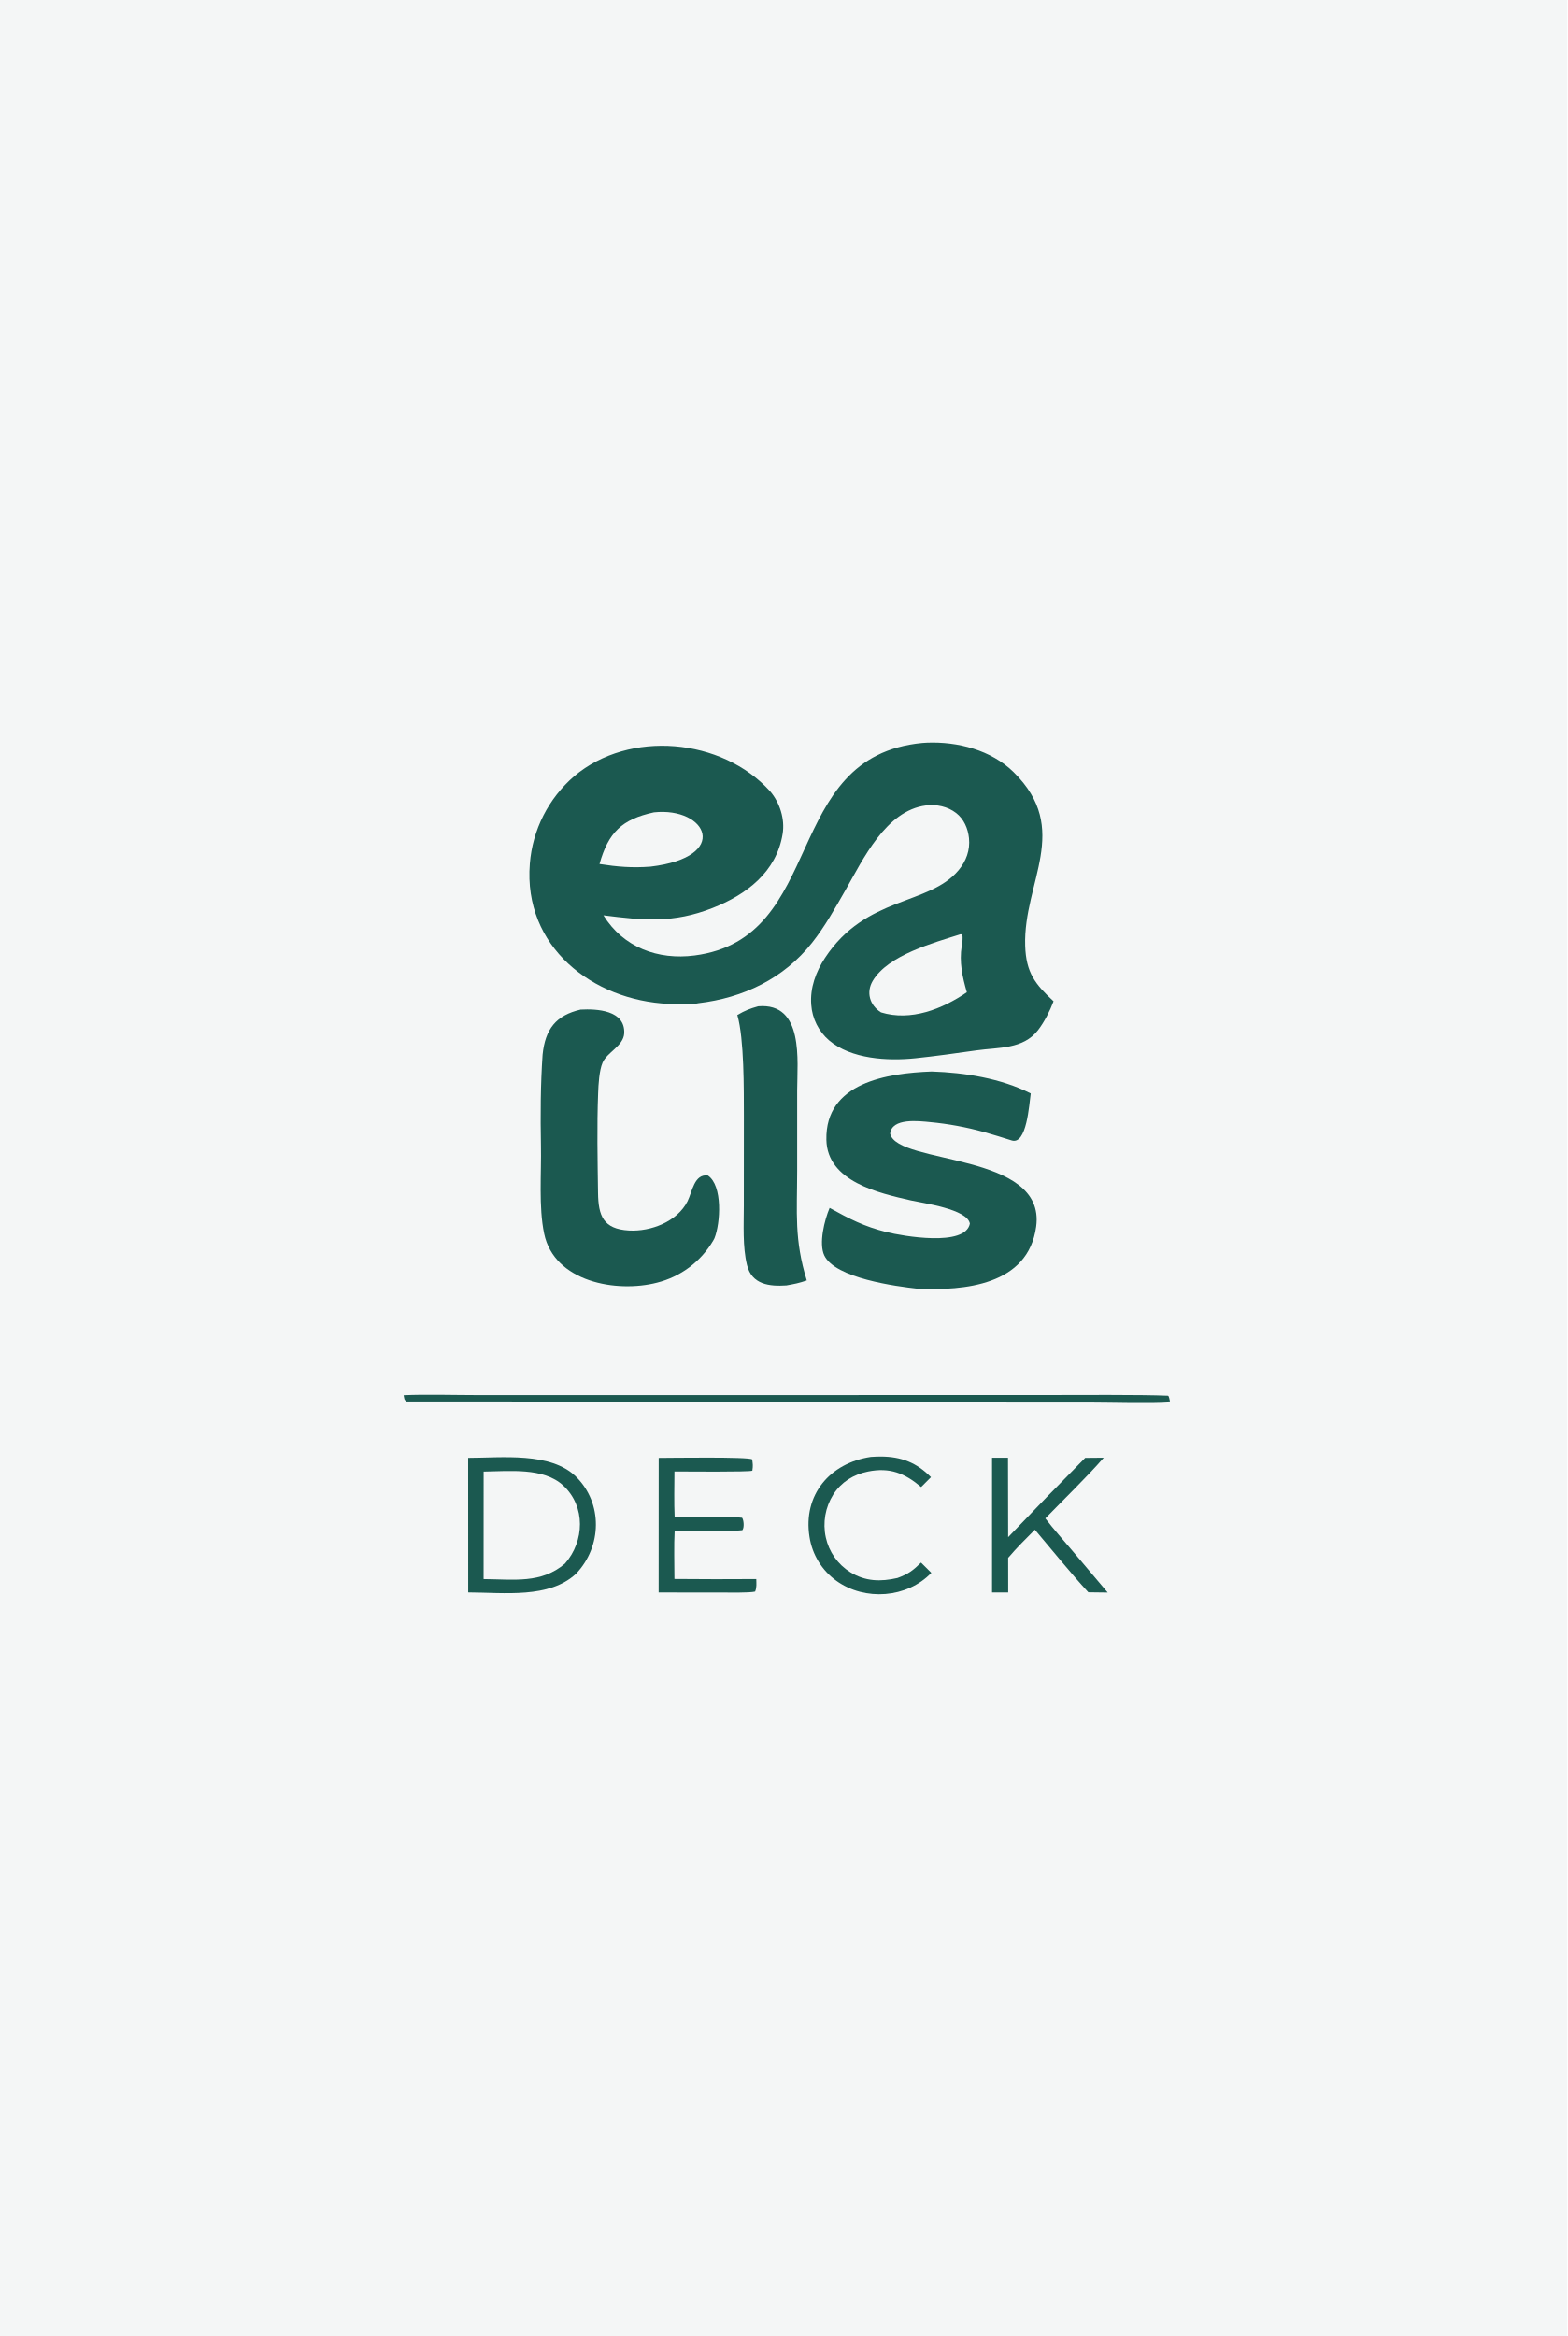
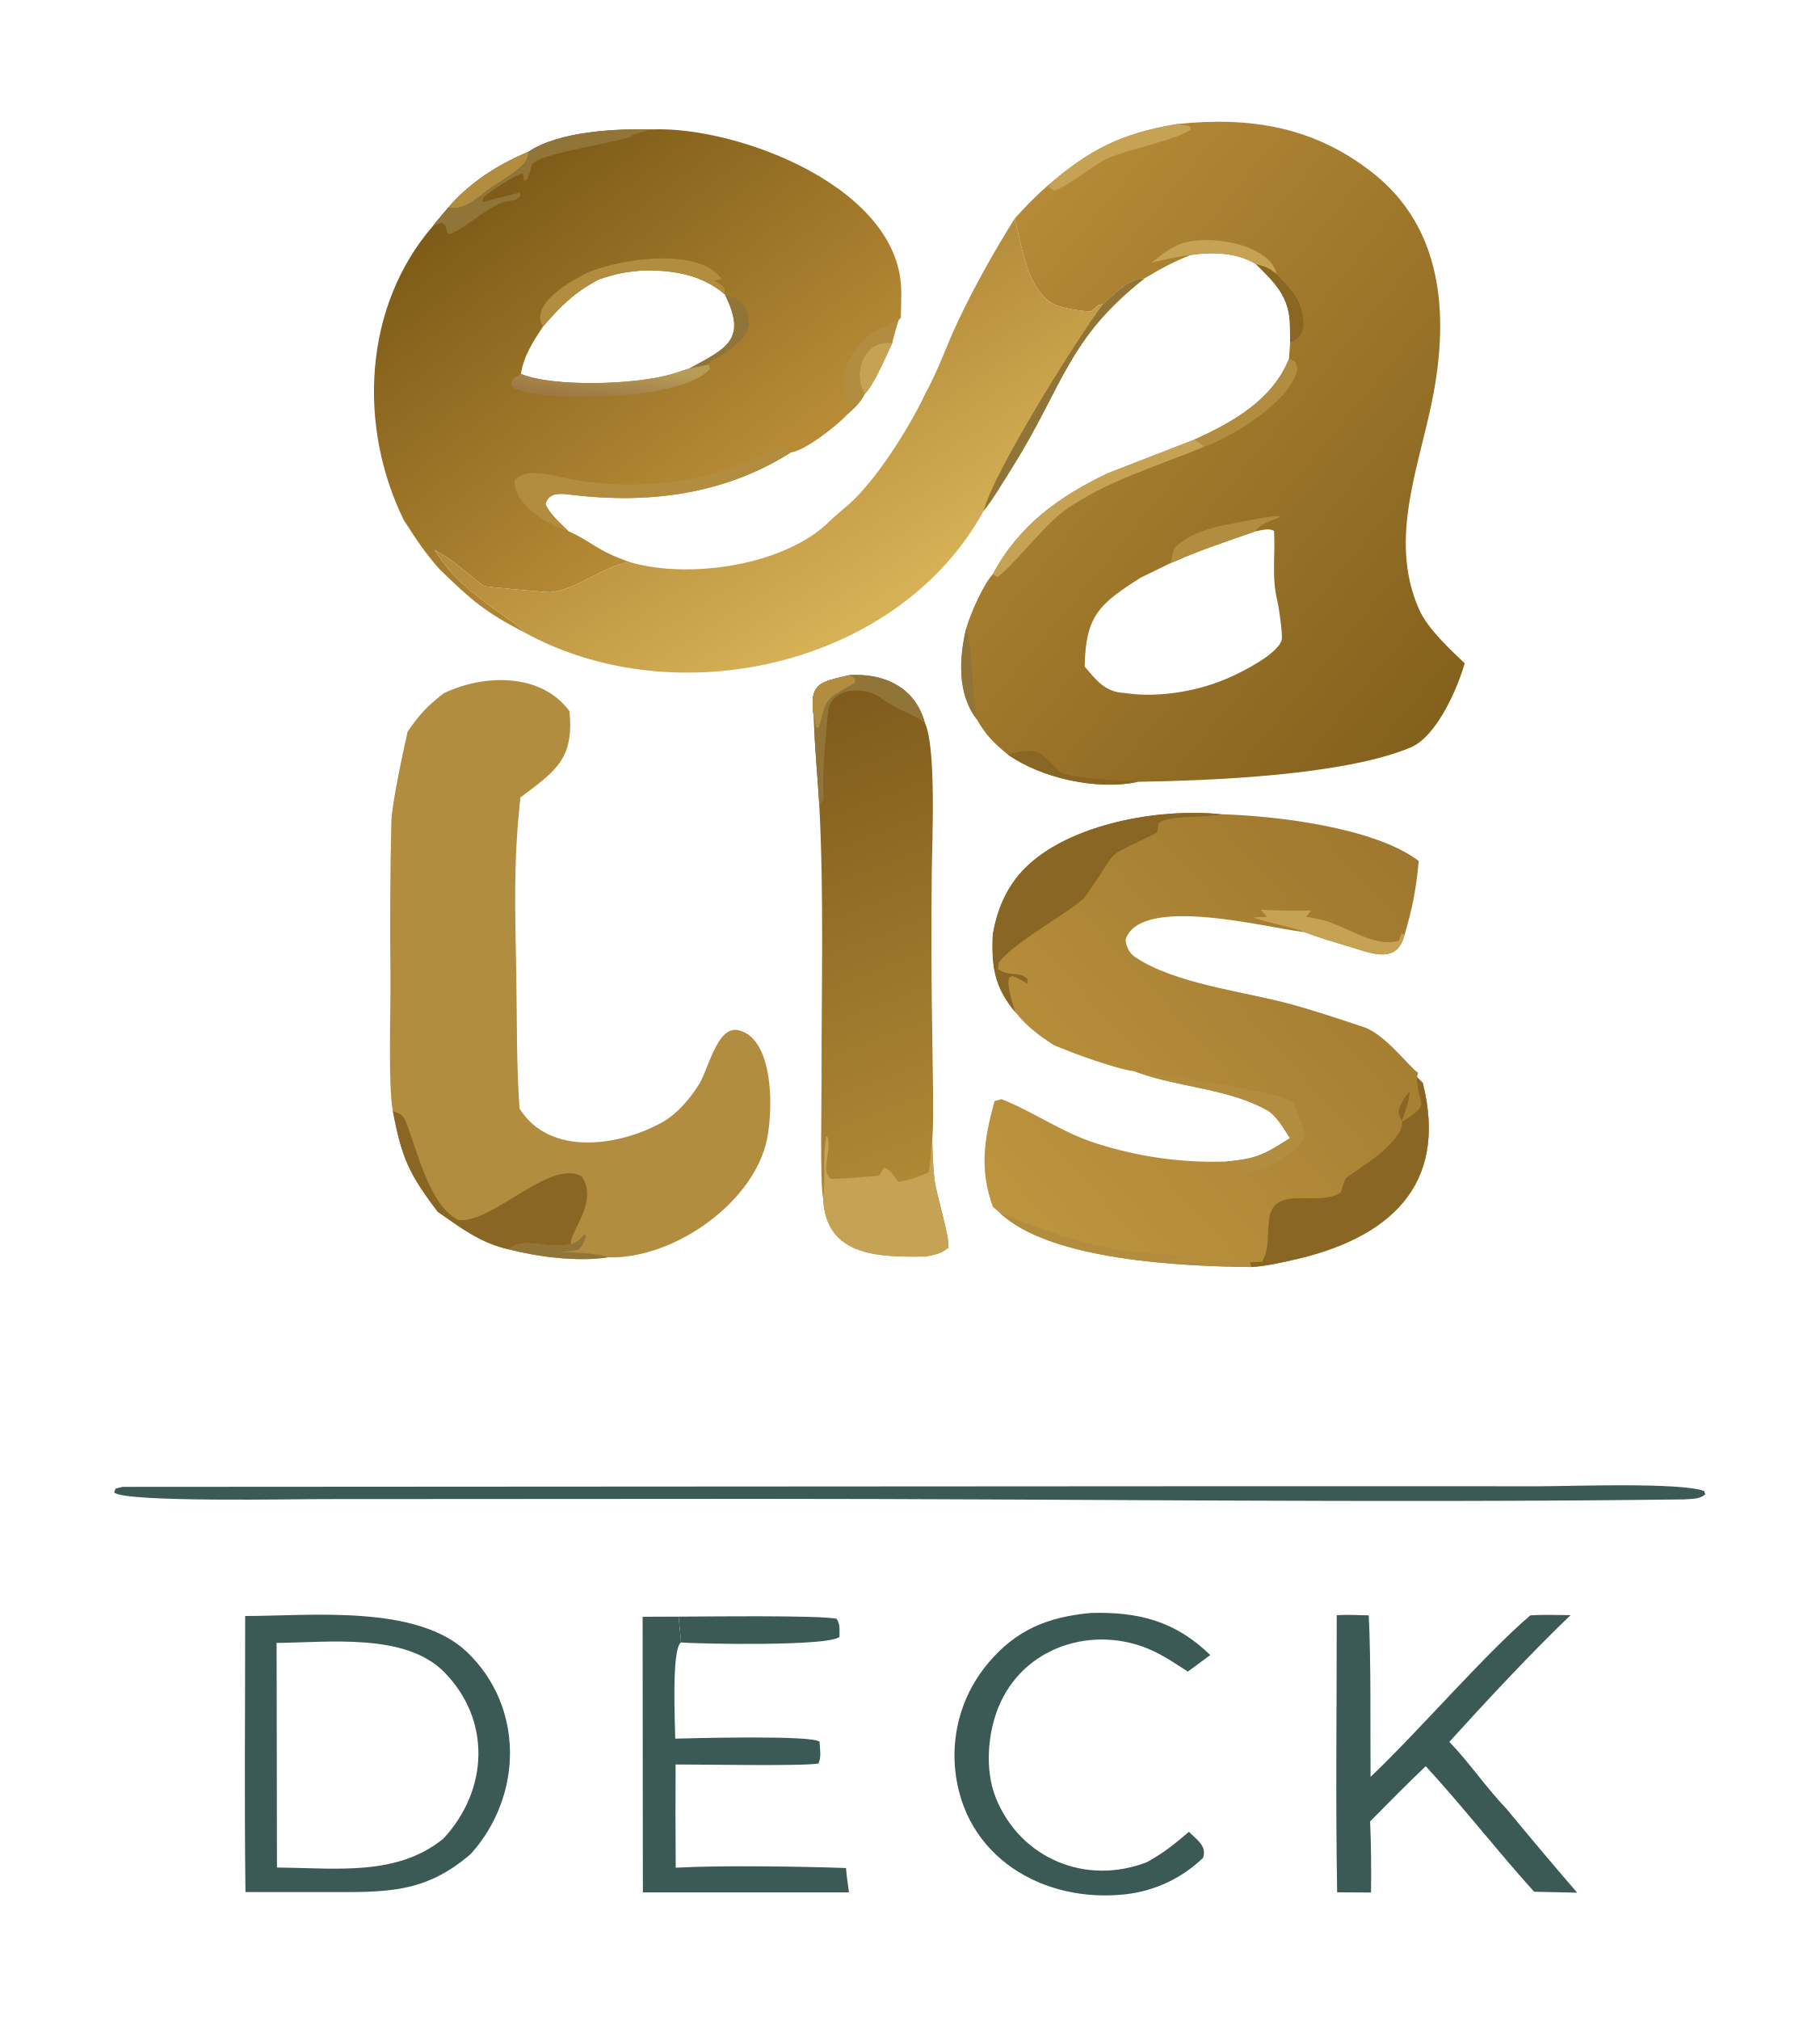
- <svg xmlns="http://www.w3.org/2000/svg" width="848" height="1264" viewBox="0 0 848 1264">
-   <path fill="#F4F6F6" d="M0 0L848 0L848 1264L0 1264L0 0Z" />
-   <path fill="#1B5950" d="M499.01 402.027C499.813 401.955 500.618 401.903 501.424 401.871C518.168 401.19 536.289 405.855 548.421 417.788C580.001 448.847 553.615 477.196 554.699 511.728C555.159 526.376 560.165 532.571 570.047 541.782C568.108 546.99 565.019 553.05 561.647 557.412C553.599 567.825 540.21 566.665 528.434 568.335C517.51 569.883 506.375 571.467 495.322 572.621C480.284 574.19 460.566 573.102 448.594 562.939C442.927 558.073 439.448 551.137 438.939 543.685C438.223 534.521 441.444 525.807 446.423 518.248C468.61 484.566 502.667 490.053 518.67 470.852C522.783 465.918 524.954 460.009 524.299 453.565C523.769 448.337 521.576 443.209 517.349 439.929C512.8 436.398 506.667 435.093 501.017 435.817C479.288 438.601 466.963 464.994 457.32 481.869C451.786 491.553 446.32 501.335 439.388 510.112C424.067 529.508 402.141 539.97 377.859 542.822C374.305 543.735 365.675 543.366 361.789 543.189C320.629 541.31 283.067 512.296 286.675 467.342C288.126 449.003 296.764 431.98 310.708 419.979C340.508 394.82 390.613 399.262 416.746 428.223C421.955 434.341 424.745 443.182 423.466 451.157C420.133 471.928 403.675 484.209 385.52 491.317C364.156 499.682 348.216 498.007 326.497 495.273C337.259 512.69 356.114 519.557 375.743 517.014C447.777 507.683 422.286 409.332 499.01 402.027Z" />
-   <path fill="#F4F6F6" d="M519.771 505.501L520.546 505.682C521.196 507.136 520.643 510.105 520.368 511.823C518.966 520.554 520.694 528.512 523.135 536.904C509.879 545.984 492.849 552.747 476.706 547.802C470.459 543.878 468.592 536.862 472.21 530.742C480.483 516.747 505.28 510.11 519.771 505.501Z" />
-   <path fill="#F4F6F6" d="M353.791 439.561C382.479 436.461 395.694 463.728 351.937 468.933C342.064 469.677 334.058 469.021 324.366 467.503C329.196 450.376 336.501 443.338 353.791 439.561Z" />
-   <path fill="#1B5950" d="M504.071 579.8C521.911 580.368 541.673 583.505 557.705 591.666C556.851 597.455 555.596 619.745 547.349 617.076C542.858 615.623 537.033 613.865 532.364 612.542C522.835 609.902 513.092 608.106 503.248 607.177C497.206 606.586 482.445 604.764 481.638 613.472C485.669 630.396 566.186 623.269 560.638 663.746C556.262 695.672 521.462 698.359 496.69 697.325C485.025 696.058 451.881 691.67 445.995 679.302C442.922 672.844 446.093 660.092 448.889 653.584C459.574 659.509 467.665 663.702 479.606 666.651C488.443 668.834 522.23 674.838 524.774 662.122C523.515 654.231 499.525 651.042 492.93 649.543C475.516 645.585 447.6 639.362 447.128 616.742C446.481 585.732 480.061 580.697 504.071 579.8Z" />
-   <path fill="#1B5950" d="M314.143 546.296C322.874 545.827 338.374 546.551 337.737 559.176C337.292 566.009 328.509 569.327 326.048 574.976C324.227 579.156 323.776 586.862 323.627 591.501C322.932 609.626 323.334 627.262 323.572 645.427C323.735 657.825 326.378 665.035 340.31 665.822C352.126 666.49 366.489 661.012 372.016 649.948C374.523 644.93 375.602 635.032 383.01 636.066C391.123 641.522 389.821 661.897 386.575 670.011C386.352 670.427 386.128 670.843 385.905 671.26C379.231 682.64 368.255 690.852 355.454 694.044C333.604 699.675 299.896 693.68 294.424 667.514C291.379 652.952 292.976 634.903 292.684 619.857C292.372 603.8 292.461 586.712 293.58 570.665C295.008 556.816 300.825 549.377 314.143 546.296Z" />
-   <path fill="#1B5950" d="M253.301 788.839C271.386 788.814 298.013 785.553 311.67 799.041C326.246 813.437 325.742 836.759 311.672 851.551C297.111 865.052 272.975 861.746 253.321 861.655L253.301 788.839Z" />
-   <path fill="#F4F6F6" d="M261.678 796.267C275.427 796.107 294.052 793.891 304.775 803.839C316.952 815.134 316.327 833.93 305.687 846.044C292.817 857.009 278.107 854.572 261.656 854.439L261.678 796.267Z" />
-   <path fill="#1B5950" d="M410.242 544.5C435.119 542.408 431.362 573.975 431.321 589.925L431.323 633.433C431.284 656.636 429.681 670.563 436.526 692.83C432.135 694.319 429.933 694.731 425.457 695.526C416.402 696.131 406.789 695.117 404.191 684.534C401.747 674.58 402.449 662.762 402.459 652.479L402.487 603.638C402.448 589.707 402.704 562.25 398.95 549.219C403.195 546.766 405.563 545.811 410.242 544.5Z" />
-   <path fill="#1B5950" d="M536.768 788.774L545.405 788.78L545.483 831.761C559.245 817.326 573.141 803.019 587.168 788.842L597.21 788.754C588.514 798.777 575.042 811.871 565.594 821.597C569.734 827.057 575.93 833.986 580.454 839.369L599.354 861.724L588.871 861.586C579.458 851.379 569.049 838.451 559.943 827.717C554.895 832.782 550.136 837.479 545.488 842.941L545.51 861.673L536.768 861.665L536.768 788.774Z" />
-   <path fill="#1B5950" d="M356.396 788.859C362.126 788.847 405.353 788.171 406.987 789.682C407.336 792.313 407.495 793.055 407.071 795.777C405.569 796.564 369.541 796.21 364.924 796.209C364.884 804.264 364.671 813.016 365.032 821.009C371.948 820.995 396.559 820.414 401.529 821.252C402.478 822.569 402.759 826.674 401.653 827.987C394.411 828.886 373.19 828.307 365.035 828.282C364.596 836.11 364.904 846.373 364.915 854.378C379.677 854.52 394.439 854.534 409.202 854.422C409.246 856.939 409.507 858.894 408.571 861.2C405.401 861.972 393.874 861.717 389.982 861.716L356.369 861.684L356.396 788.859Z" />
-   <path fill="#1B5950" d="M218.387 754.966C230.136 754.406 245.699 754.888 257.889 754.89L335.74 754.909L568.847 754.853C581.876 754.855 617.39 754.592 631.903 755.233C632.53 755.261 632.787 757.308 633.034 758.327C623 759.131 600.382 758.424 589.384 758.423L499.099 758.409L220.009 758.376C218.488 757.229 218.953 757.383 218.387 754.966Z" />
-   <path fill="#1B5950" d="M471.169 788.321C472.954 788.193 474.742 788.124 476.532 788.115C487.669 788.151 495.95 791.423 503.73 799.298L498.402 804.636C489.53 797.144 481.416 793.86 469.632 796.248C461.794 797.835 455.233 801.889 450.867 808.679C446.526 815.576 445.068 823.902 446.808 831.863C448.503 839.684 453.293 846.486 460.085 850.717C468.278 855.761 476.495 855.929 485.576 853.845C491.464 851.709 493.935 849.814 498.35 845.51L503.925 851.055C490.724 864.826 467.924 866.393 452.6 855.41C444.723 849.766 439.457 841.182 437.995 831.602C434.374 808.881 448.993 791.664 471.169 788.321Z" />
+ <svg xmlns="http://www.w3.org/2000/svg" width="382" height="424" viewBox="322.44 306.21 382.47 423.60">
+   <defs>
+     <linearGradient id="gradient_0" gradientUnits="userSpaceOnUse" x1="629.083" y1="449.851" x2="525.98" y2="364.621">
+       <stop offset="0" stop-color="#84611D" />
+       <stop offset="1" stop-color="#B58A37" />
+     </linearGradient>
+   </defs>
+   <defs>
+     <linearGradient id="gradient_1" gradientUnits="userSpaceOnUse" x1="426.208" y1="343.817" x2="476.742" y2="409.951">
+       <stop offset="0" stop-color="#7D5B18" />
+       <stop offset="1" stop-color="#B88C37" />
+     </linearGradient>
+   </defs>
+   <defs>
+     <linearGradient id="gradient_2" gradientUnits="userSpaceOnUse" x1="448.976" y1="382.153" x2="447.945" y2="389.41">
+       <stop offset="0" stop-color="#B69C56" />
+       <stop offset="1" stop-color="#9E7944" />
+     </linearGradient>
+   </defs>
+   <defs>
+     <linearGradient id="gradient_3" gradientUnits="userSpaceOnUse" x1="618.298" y1="486.222" x2="535.009" y2="561.336">
+       <stop offset="0" stop-color="#9F772E" />
+       <stop offset="1" stop-color="#BD953F" />
+     </linearGradient>
+   </defs>
+   <defs>
+     <linearGradient id="gradient_4" gradientUnits="userSpaceOnUse" x1="478.761" y1="388.928" x2="506.903" y2="433.69">
+       <stop offset="0" stop-color="#B68D3C" />
+       <stop offset="1" stop-color="#D6B156" />
+     </linearGradient>
+   </defs>
+   <defs>
+     <linearGradient id="gradient_5" gradientUnits="userSpaceOnUse" x1="486.702" y1="455.976" x2="523.19" y2="549.816">
+       <stop offset="0" stop-color="#7F5B1C" />
+       <stop offset="1" stop-color="#AF8835" />
+     </linearGradient>
+   </defs>
+   <path fill="url(#gradient_0)" d="M569.883 331.818C585.277 330.211 598.784 332.363 611.183 342.224C625.512 353.621 626.915 371.276 623.822 388.204C621.095 403.131 614.043 418.85 620.779 433.886C622.501 437.788 627.231 442.218 630.328 445.142C628.702 450.882 624.268 460.614 619.011 462.819C604.754 468.797 576.465 469.801 561.644 470.053C553.175 471.909 541.294 469.315 534.261 464.291C531.475 462.038 529.572 460.133 527.81 456.976C523.618 451.571 524.053 444.113 525.531 437.85C526.321 434.998 529.109 428.552 531.132 426.431C536.673 416.107 545.011 410.113 555.383 405.176L573.568 398.113C581.668 394.443 589.938 389.77 593.404 381.139L593.638 377.672L593.598 374.341C593.592 368.25 590.508 365.237 586.461 361.268C582.457 358.8 577.246 358.65 572.7 359.353C568.65 360.995 566.841 362.006 563.043 364.247C559.773 364.253 556.852 367.45 554.313 369.661C553.065 369.799 552.978 370.215 551.808 371.171C550.266 371.286 545.409 370.456 543.999 369.695C538.313 366.626 537.351 357.849 535.737 351.677C538.229 348.94 539.846 347.243 542.609 344.808C551.571 337.121 558.041 333.81 569.883 331.818ZM568.475 424.095L562.224 427.148C553.397 432.737 550.675 435.189 550.438 445.822C552.896 448.698 554.707 451.207 558.839 451.386C566.002 452.493 574.557 451.014 581.129 448.015C583.56 446.931 590.981 443.245 591.852 440.272C592.132 439.316 591.317 433.592 590.959 432.118C589.692 426.898 590.557 422.469 590.252 417.312C589.039 416.692 587.713 417.171 586.277 417.431C581.017 419.276 574.324 421.478 569.368 423.746L568.475 424.095Z" />
+   <path fill="#C6A255" d="M573.568 398.113C574.655 398.832 574.731 398.72 575.516 399.678C565.38 403.848 555.115 406.777 546.22 413.031C542.053 415.96 534.218 426.003 532.082 427.004L531.132 426.431C536.673 416.107 545.011 410.113 555.383 405.176L573.568 398.113Z" />
+   <path fill="#C6A255" d="M542.609 344.808C551.571 337.121 558.041 333.81 569.883 331.818L572.536 332.269L572.758 332.924C570.277 334.991 558.961 337.349 555.388 338.957C552.439 340.284 546.766 345.078 544.003 345.805L542.609 344.808Z" />
+   <path fill="#B28D3F" d="M593.404 381.139C595.144 382.082 594.599 381.394 595.165 383.214C594.202 389.765 581.376 397.64 575.516 399.678C574.731 398.72 574.655 398.832 573.568 398.113C581.668 394.443 589.938 389.77 593.404 381.139Z" />
+   <path fill="#C6A255" d="M564.519 360.951C566.437 359.369 567.62 358.452 569.897 357.307C575.016 354.732 589.395 356.64 590.794 363.369C588.941 361.925 588.773 361.933 586.461 361.268C582.457 358.8 577.246 358.65 572.7 359.353C569.7 359.682 567.449 360.256 564.519 360.951Z" />
+   <path fill="#896623" d="M534.261 464.291C541.194 462.617 540.744 463.751 545.331 468.022C546.762 469.354 559.518 469.834 561.644 470.053C553.175 471.909 541.294 469.315 534.261 464.291Z" />
+   <path fill="#896623" d="M586.461 361.268C588.773 361.933 588.941 361.925 590.794 363.369C593.687 366.601 595.954 368.213 596.455 373.279C596.652 375.268 595.556 377.187 593.638 377.672L593.598 374.341C593.592 368.25 590.508 365.237 586.461 361.268Z" />
+   <path fill="#917438" d="M525.531 437.85C526.773 440.891 526.753 451.459 527.81 456.976C523.618 451.571 524.053 444.113 525.531 437.85Z" />
+   <path fill="#B28D3F" d="M568.475 424.095C568.643 423.574 569.1 421.146 569.385 420.858C572.373 417.836 577.469 416.45 581.609 415.739C584.779 415.194 588.36 414.315 591.545 414.15C591.069 415.088 587.903 415.137 586.277 417.431C581.017 419.276 574.324 421.478 569.368 423.746L568.475 424.095Z" />
+   <path fill="url(#gradient_1)" d="M459.62 332.939C477.581 332.277 512.242 345.237 511.893 367.507C511.867 369.18 511.863 370.841 511.804 372.513L511.254 373.155C510.985 374.12 510.085 377.064 509.957 377.889C508.589 380.772 506.191 386.499 504.221 388.52C503.369 390.263 502.062 391.507 500.588 392.799C498.459 395.154 491.72 400.45 488.688 400.835C474.735 409.674 458.882 411.667 442.775 409.758C440.368 409.472 437.864 409.06 437.103 411.681C438.006 413.828 440.177 415.629 441.9 417.368C447.076 419.697 447.58 421.341 454.808 423.871C449.063 424.744 443.651 429.777 438.059 430.209C437.495 430.252 424.379 429.091 424.123 428.904C420.403 426.177 418.228 423.635 413.8 421.354C417.719 427.477 421.591 430.248 427.464 434.542C428.921 435.607 431.719 437.288 432.634 438.643C424.468 434.423 421.565 431.924 414.837 425.378C411.542 421.606 410.101 419.356 407.341 415.081C397.647 395.438 398.762 370.16 413.465 353.227C414.344 352.042 415.661 350.563 416.64 349.402C421.128 344.17 427.118 340.331 433.433 337.696C439.942 333.285 452.055 332.778 459.62 332.939ZM436.566 374.395C434.533 377.498 432.514 380.556 431.941 384.328C438.793 387.177 456.283 386.621 463.829 384.319L467.375 383.175C475.25 378.904 479.428 377.138 474.92 367.833L474.762 367.586C469.872 363.391 463.758 362.491 457.568 362.579C453.525 362.954 452.285 363.171 448.344 364.463C443.199 367.178 440.414 369.958 436.566 374.395Z" />
+   <path fill="#B28D3F" d="M441.9 417.368C437.568 416.117 430.358 411.692 430.614 406.679C432.977 403.897 438.658 405.689 441.716 406.304C456.39 409.255 472.604 407.145 485.757 399.879C486.74 399.337 487.87 400.333 488.688 400.835C474.735 409.674 458.882 411.667 442.775 409.758C440.368 409.472 437.864 409.06 437.103 411.681C438.006 413.828 440.177 415.629 441.9 417.368Z" />
+   <path fill="#917438" d="M433.433 337.696C439.942 333.285 452.055 332.778 459.62 332.939C458.895 333.15 455.4 334.003 455.059 334.282L455.494 334.357C450.1 336.138 436.109 337.918 434.273 340.313C433.909 341.682 433.786 342.441 433.06 343.684L432.598 343.658L432.363 342.172C430.499 342.605 425.452 345.953 423.96 347.34L423.391 346.966C421.129 348.495 419.411 349.862 416.64 349.402C421.128 344.17 427.118 340.331 433.433 337.696Z" />
+   <path fill="#B28D3F" d="M416.64 349.402C421.128 344.17 427.118 340.331 433.433 337.696C433.941 341.116 425.887 344.283 423.391 346.966C421.129 348.495 419.411 349.862 416.64 349.402Z" />
+   <path fill="#B28D3F" d="M500.588 392.799C500.916 391.445 501.451 390.471 500.524 389.162C497.468 384.842 503.105 376.086 507.528 374.81C509.106 374.355 509.944 373.341 511.254 373.155C510.985 374.12 510.085 377.064 509.957 377.889C508.589 380.772 506.191 386.499 504.221 388.52C503.369 390.263 502.062 391.507 500.588 392.799Z" />
+   <path fill="#C6A255" d="M504.221 388.52C501.755 384.62 503.695 377.169 509.957 377.889C508.589 380.772 506.191 386.499 504.221 388.52Z" />
+   <path fill="#917438" d="M423.96 347.34L423.9 348.234C425.936 347.577 430.58 346.649 431.688 346.141L431.851 346.888C431.129 347.64 430.2 348.044 429.212 348.051C426.068 348.072 418.394 355.332 416.576 354.923C415.971 353.147 416.427 353.398 415.311 352.535L413.465 353.227C414.344 352.042 415.661 350.563 416.64 349.402C419.411 349.862 421.129 348.495 423.391 346.966L423.96 347.34Z" />
+   <path fill="url(#gradient_2)" d="M471.451 382.336L471.652 383.296C466.076 389.867 437.816 390.47 430.579 387.342L429.88 386.489C430.334 385.014 430.295 385.432 431.941 384.328C438.793 387.177 456.283 386.621 463.829 384.319L467.375 383.175L471.451 382.336Z" />
+   <path fill="#B28D3F" d="M445.91 363.054C452.568 360.184 469.531 357.528 474.14 364.446C473.607 364.527 473.074 364.608 472.541 364.688C473.904 365.591 474.907 365.739 474.762 367.586C469.872 363.391 463.758 362.491 457.568 362.579C453.525 362.954 452.285 363.171 448.344 364.463L445.91 363.054Z" />
+   <path fill="#B28D3F" d="M445.91 363.054L448.344 364.463C443.199 367.178 440.414 369.958 436.566 374.395C433.681 369.579 442.529 364.784 445.91 363.054Z" />
+   <path fill="#917438" d="M474.92 367.833C478.171 368.076 479.984 370.773 479.87 373.95C479.778 376.525 476.113 379.079 474.114 380.37C473.348 380.867 472.566 381.339 471.77 381.787L471.451 382.336L467.375 383.175C475.25 378.904 479.428 377.138 474.92 367.833Z" />
+   <path fill="url(#gradient_3)" d="M531.134 501.88C531.16 501.82 531.186 501.76 531.212 501.7C532.329 495.633 534.873 490.52 539.737 486.527C549.508 478.508 566.822 475.605 579.047 476.865C590.648 477.187 611.385 479.631 620.678 486.699C620.063 492.813 619.435 496.274 617.704 502.169C616.102 508.575 610.649 506.047 605.925 504.637C602.881 503.728 599.601 502.792 596.672 501.637L596.229 501.589C588.808 500.732 562.174 493.722 559.04 503.21C559.148 504.693 559.821 506.057 561.069 506.896C569.533 512.585 583.962 514.076 593.911 516.824C599.491 518.364 603.997 519.905 609.193 521.634C613.626 523.109 619.062 530.401 620.525 531.184L620.294 532.101L621.524 533.344C627.05 555.344 613.877 566.109 594.345 570.522C591.443 571.178 588.439 571.852 585.466 572.03C571.413 571.89 543.202 570.733 532.597 560.625L531.15 559.386C528.272 551.499 529.325 545.024 531.502 537.153C531.993 537.017 532.484 536.881 532.975 536.745C539.833 539.463 545.609 543.72 552.758 546C561.585 548.854 570.838 550.161 580.109 549.863C586.636 549.294 588.291 548.341 593.587 544.937C592.416 543.076 590.74 540.185 588.866 539.118C580.834 534.549 570.576 534.329 561.789 531.209L560.876 530.881C556.874 530.379 547.688 527.001 543.905 525.364C540.744 523.28 538.239 521.446 535.841 518.436C531.286 513.02 530.852 508.512 531.134 501.88Z" />
+   <path fill="#896623" d="M620.294 532.101L621.524 533.344C627.05 555.344 613.877 566.109 594.345 570.522C591.443 571.178 588.439 571.852 585.466 572.03L585.159 571.019C586.163 571.021 586.782 570.977 587.778 570.906C589.453 567.6 588.705 565.244 589.254 561.728C590.373 554.576 599.874 559.57 604.304 556.318C604.459 555.781 605.152 553.48 605.463 553.256C609.384 550.404 614.026 547.868 616.631 543.642C618.037 541.359 616.212 540.462 616.437 539.213C616.611 538.247 617.852 535.83 618.772 535.284C618.682 537.167 617.683 539.677 617.057 541.537C623.752 537.565 620.291 537.983 620.294 532.101Z" />
+   <path fill="#896623" d="M531.134 501.88C531.16 501.82 531.186 501.76 531.212 501.7C532.329 495.633 534.873 490.52 539.737 486.527C549.508 478.508 566.822 475.605 579.047 476.865C575.547 477.758 567.403 476.975 565.947 478.888L565.72 480.73C553.084 486.878 558.472 483.34 550.492 494.233C548.684 496.702 535.652 503.571 532.382 508.067L532.226 509.365C534.495 511.149 536.554 509.745 538.41 511.462L538.404 512.471L537.664 512.03C536.757 511.496 536.226 511.26 535.24 510.847L534.565 511.218C534.027 513.166 535.257 516.273 535.841 518.436C531.286 513.02 530.852 508.512 531.134 501.88Z" />
+   <path fill="#B28D3F" d="M560.876 530.881C566.703 531.669 589.351 534.841 593.427 536.976C593.632 537.083 593.841 537.181 594.045 537.289C594.168 537.354 594.287 537.426 594.407 537.495C595.03 539.236 596.786 543.476 596.652 545.054C594.345 548.534 588.193 552.181 584.01 552.156C583.222 551.247 583.421 551.58 582.981 550.532C581.777 550.207 581.339 550.07 580.109 549.863C586.636 549.294 588.291 548.341 593.587 544.937C592.416 543.076 590.74 540.185 588.866 539.118C580.834 534.549 570.576 534.329 561.789 531.209L560.876 530.881Z" />
+   <path fill="#C6A255" d="M596.672 501.637C594.12 500.584 587.143 499.265 585.984 498.535C586.462 498.52 588.465 498.427 588.808 498.481L587.483 496.94C591.04 497.071 594.552 497.264 598.107 497.085L596.99 498.404L597.659 498.537L599.633 498.923C605.124 499.945 610.917 505.038 616.465 503.47L617.071 501.908L617.704 502.169C616.102 508.575 610.649 506.047 605.925 504.637C602.881 503.728 599.601 502.792 596.672 501.637Z" />
+   <path fill="#B28D3F" d="M532.597 560.625C542.091 564.366 549.148 567.116 559.425 568.71C562.177 569.136 569.95 569.393 571.72 569.96C570.937 570.653 570.311 570.398 568.946 570.443L569.639 570.333L569.017 570.63C573.978 571.633 580.897 570.2 585.159 571.019L585.466 572.03C571.413 571.89 543.202 570.733 532.597 560.625Z" />
+   <path fill="#B28D3F" d="M415.715 451.441C424.066 447.442 436.16 447.053 442.156 455.222C443.095 465.199 439.41 467.657 431.836 473.349C430.334 487.078 430.721 496.785 430.967 510.568C431.141 520.283 430.974 528.857 431.645 538.713C438.014 548.927 452.811 546.6 461.802 541.518C464.677 539.893 467.31 536.827 469.061 534.12C471.292 531.126 473.022 521.058 477.776 522.277C485.536 524.266 484.966 540.604 483.395 546.354C479.814 559.463 463.339 570.456 450.187 569.993C443.844 570.957 435.534 569.91 429.375 568.307C423.525 567.038 419.286 563.774 414.456 560.423C408.414 552.46 406.896 549.14 405.019 539.248C403.979 533.618 404.595 517.757 404.519 511.07C404.402 500.731 404.445 488.906 404.699 478.514C404.794 474.676 407.244 463.403 408.124 459.513C410.755 455.69 412.212 454.209 415.715 451.441Z" />
+   <path fill="#896623" d="M405.019 539.248C406.383 539.825 407.087 539.866 407.711 541.397C410.108 547.272 412.681 559.348 418.941 562.201C426.388 562.591 438.003 549.319 444.706 552.949C448.435 558.307 441.907 564.92 442.485 567.209C436.697 568.415 432.897 565.479 429.375 568.307C423.525 567.038 419.286 563.774 414.456 560.423C408.414 552.46 406.896 549.14 405.019 539.248Z" />
+   <path fill="#917438" d="M442.485 567.209C444.066 566.613 444.233 566.344 445.306 565.135L445.707 565.534C445.119 566.961 445.098 567.346 443.981 568.415C442.158 568.739 441.632 568.767 439.764 568.825C442.381 568.973 448.09 569.04 450.187 569.993C443.844 570.957 435.534 569.91 429.375 568.307C432.897 565.479 436.697 568.415 442.485 567.209Z" />
+   <path fill="url(#gradient_4)" d="M517.004 388.365C519.646 383.592 521.512 378.111 523.868 373.149C527.399 365.713 531.375 358.645 535.737 351.677C537.351 357.849 538.313 366.626 543.999 369.695C545.409 370.456 550.266 371.286 551.808 371.171C552.978 370.215 553.065 369.799 554.313 369.661C556.852 367.45 559.773 364.253 563.043 364.247C546.806 376.998 546.028 386.735 535.415 403.691C534.052 405.868 530.794 411.286 529.238 413.079C511.343 445.73 464.63 456.256 432.634 438.643C431.719 437.288 428.921 435.607 427.464 434.542C421.591 430.248 417.719 427.477 413.8 421.354C418.228 423.635 420.403 426.177 424.123 428.904C424.379 429.091 437.495 430.252 438.059 430.209C443.651 429.777 449.063 424.744 454.808 423.871C467.239 427.564 487.791 424.614 497.102 415.017L499.717 412.708C505.96 407.885 513.651 395.568 517.004 388.365Z" />
+   <path fill="#917438" d="M554.313 369.661C556.852 367.45 559.773 364.253 563.043 364.247C546.806 376.998 546.028 386.735 535.415 403.691C534.052 405.868 530.794 411.286 529.238 413.079C531.113 405.238 548.998 376.64 554.313 369.661Z" />
+   <path fill="url(#gradient_5)" d="M501.07 447.633C508.246 447.196 514.801 450.169 516.817 457.56C519.305 462.679 518.374 482.32 518.307 489.033C518.182 500.728 518.22 512.423 518.42 524.116C518.442 529.35 518.811 540.448 518.414 545.33C518.459 548.32 518.558 550.567 518.857 553.465C519.172 556.521 522.166 565.897 521.783 567.99C520.101 569.289 519.251 569.311 517.115 569.827C507.504 569.907 496.03 570.051 495.466 557.597C494.778 554.459 495.153 536.868 495.142 532.652C495.091 513.476 495.667 494.232 494.666 475.047C494.302 468.78 493.67 462.776 493.519 456.454C492.403 449.182 494.849 449.097 501.07 447.633Z" />
+   <path fill="#C6A255" d="M495.466 557.597C496.013 553.065 495.347 548.94 496.121 544.588L496.42 544.694C497.22 548.169 494.913 551.631 497.083 553.507C500.303 553.442 503.969 553.09 507.216 552.848L508.269 551.12C509.81 551.706 510.084 552.605 511.295 554.13C513.723 553.783 515.3 553.061 517.578 552.199C518.116 550.673 518.018 547.715 518.335 545.792L518.414 545.33C518.459 548.32 518.558 550.567 518.857 553.465C519.172 556.521 522.166 565.897 521.783 567.99C520.101 569.289 519.251 569.311 517.115 569.827C507.504 569.907 496.03 570.051 495.466 557.597Z" />
+   <path fill="#917438" d="M501.07 447.633C508.246 447.196 514.801 450.169 516.817 457.56C514.057 455.664 510.688 454.811 507.537 452.383C504.398 449.964 496.882 450.016 496.481 455.551C495.998 460.691 495.199 468.496 495.561 473.689L494.666 475.047C494.302 468.78 493.67 462.776 493.519 456.454C492.403 449.182 494.849 449.097 501.07 447.633Z" />
+   <path fill="#B28D3F" d="M493.519 456.454C492.403 449.182 494.849 449.097 501.07 447.633L502.206 448.409L502.144 449.272C496.02 452.67 496.283 452.148 494.535 458.717L494.021 458.674L493.876 457.853C493.687 456.828 493.801 457.227 493.519 456.454Z" />
+   <path fill="#3B5A56" d="M348.211 618.227L581.527 618.092L646.038 618.102C652.627 618.102 675.522 617.222 680.666 619.098L680.908 619.809C679.646 620.869 678.129 620.727 676.396 620.862C612.266 621.676 546.244 620.735 481.973 620.745L390.71 620.796C384.983 620.776 348.435 621.55 346.438 619.39L346.736 618.589L348.211 618.227Z" />
+   <path fill="#3B5A56" d="M373.973 645.369C387.693 645.362 410.128 642.859 420.685 653.014C432.59 664.466 432.404 683.087 421.448 695.327C411.721 703.817 403.224 703.395 391.152 703.387L374.037 703.386C373.788 684.202 373.986 664.588 373.973 645.369ZM380.659 698.233C393.1 698.31 405.784 700.147 415.632 692.165C425.142 681.944 425.73 667.197 415.798 657.143C407.609 648.854 391.484 650.945 380.586 651.02L380.659 698.233Z" />
+   <path fill="#3B5A56" d="M603.428 645.197C605.571 645.067 607.996 645.183 610.165 645.231C610.668 655.659 610.46 668.545 610.543 679.179C620.885 669.343 634.369 653.583 644.12 645.238C646.686 645.048 649.958 645.168 652.584 645.191C644.335 653.088 634.764 663.365 627.103 671.815C631.049 675.863 634.828 681.402 639.165 685.952C644.037 691.859 648.973 697.714 653.972 703.515L644.925 703.315C637.108 694.662 630.219 685.735 622.144 676.929C618.268 680.594 614.215 684.746 610.45 688.535C610.67 693.775 610.701 698.261 610.642 703.479L603.521 703.44C603.173 684.427 603.451 664.289 603.428 645.197Z" />
+   <path fill="#3B5A56" d="M551.764 644.726C561.802 644.455 569.537 646.447 576.848 653.576L572.145 657.053C570.106 655.744 567.982 654.313 565.87 653.214C553.879 646.974 538.52 650.94 532.711 663.629C530.032 669.481 529.364 677.685 531.786 683.634C537.002 696.446 550.795 702.045 563.539 697.095C567.29 695 569.094 693.466 572.374 690.715C574.13 692.515 576.122 693.645 575.351 696.175C570.925 700.454 565.21 703.15 559.094 703.844C541.693 705.814 524.971 695.967 523.212 677.515C522.44 669.439 524.964 661.393 530.212 655.205C536.126 648.183 542.837 645.544 551.764 644.726Z" />
+   <path fill="#3B5A56" d="M457.525 645.527L465.105 645.498C465.18 647.012 465.57 649.841 465.582 650.931C463.553 652.389 464.355 667.917 464.38 671.136C468.157 671.049 493.45 670.362 494.712 671.8C494.799 673.309 495.133 675.141 494.469 676.378C490.684 676.952 469.913 676.557 464.457 676.57C464.414 683.802 464.423 691.034 464.484 698.265C473.669 697.737 490.906 697.998 500.278 698.334C500.409 700.091 500.66 701.713 500.91 703.457L457.578 703.448L457.525 645.527Z" />
+   <path fill="#3B5A56" d="M465.105 645.498C470.26 645.497 494.649 645.159 498.298 645.948C499.077 647.097 498.89 648.303 498.907 649.749C496.761 651.762 469.735 651.251 465.582 650.931C465.57 649.841 465.18 647.012 465.105 645.498Z" />
</svg>
